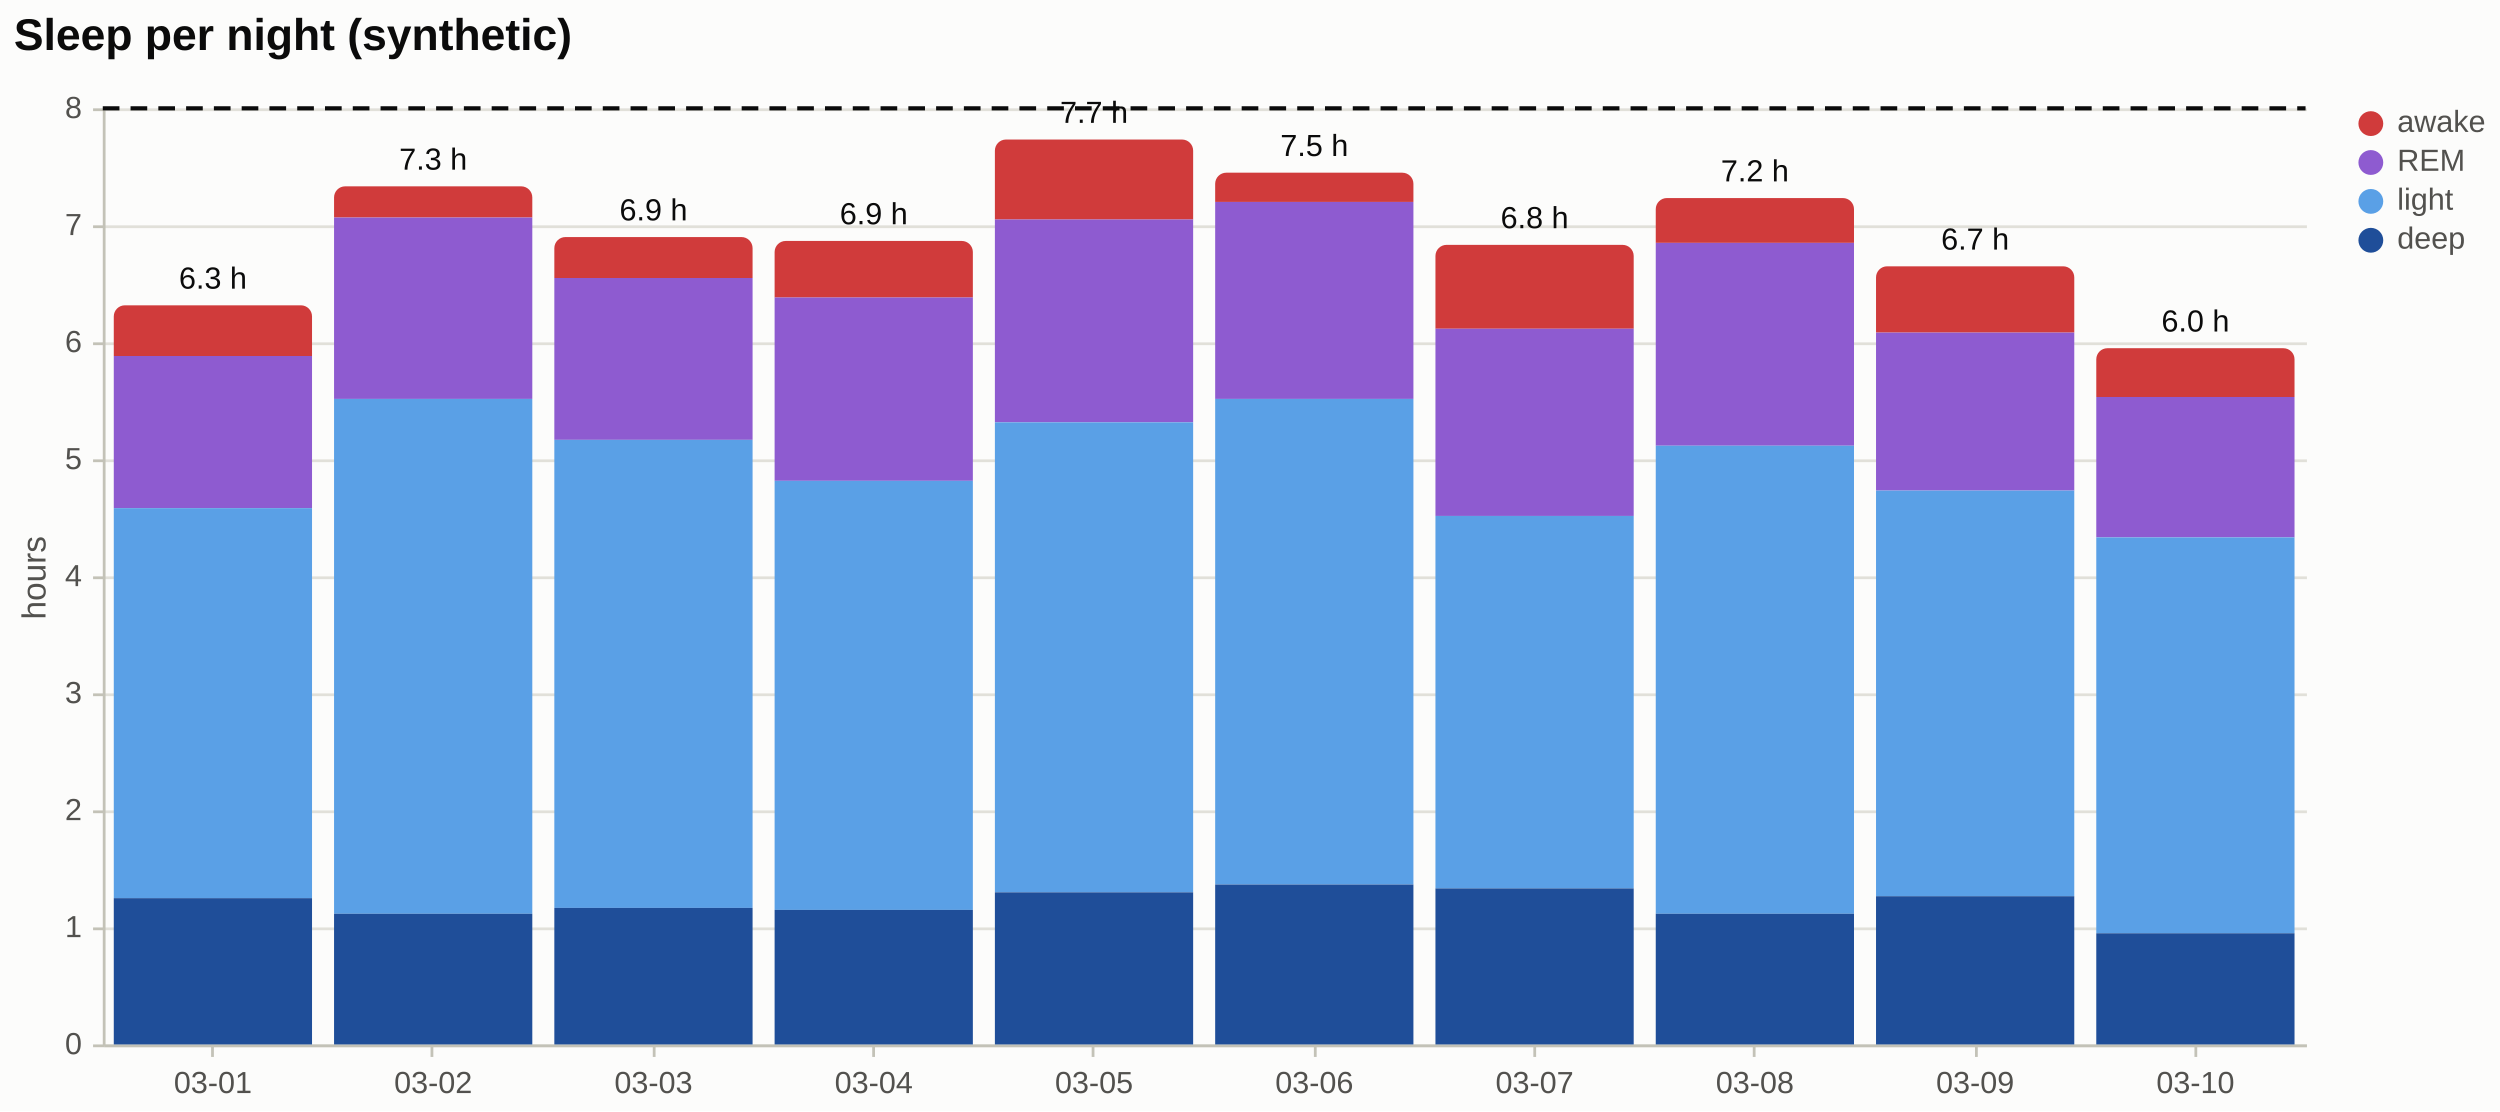
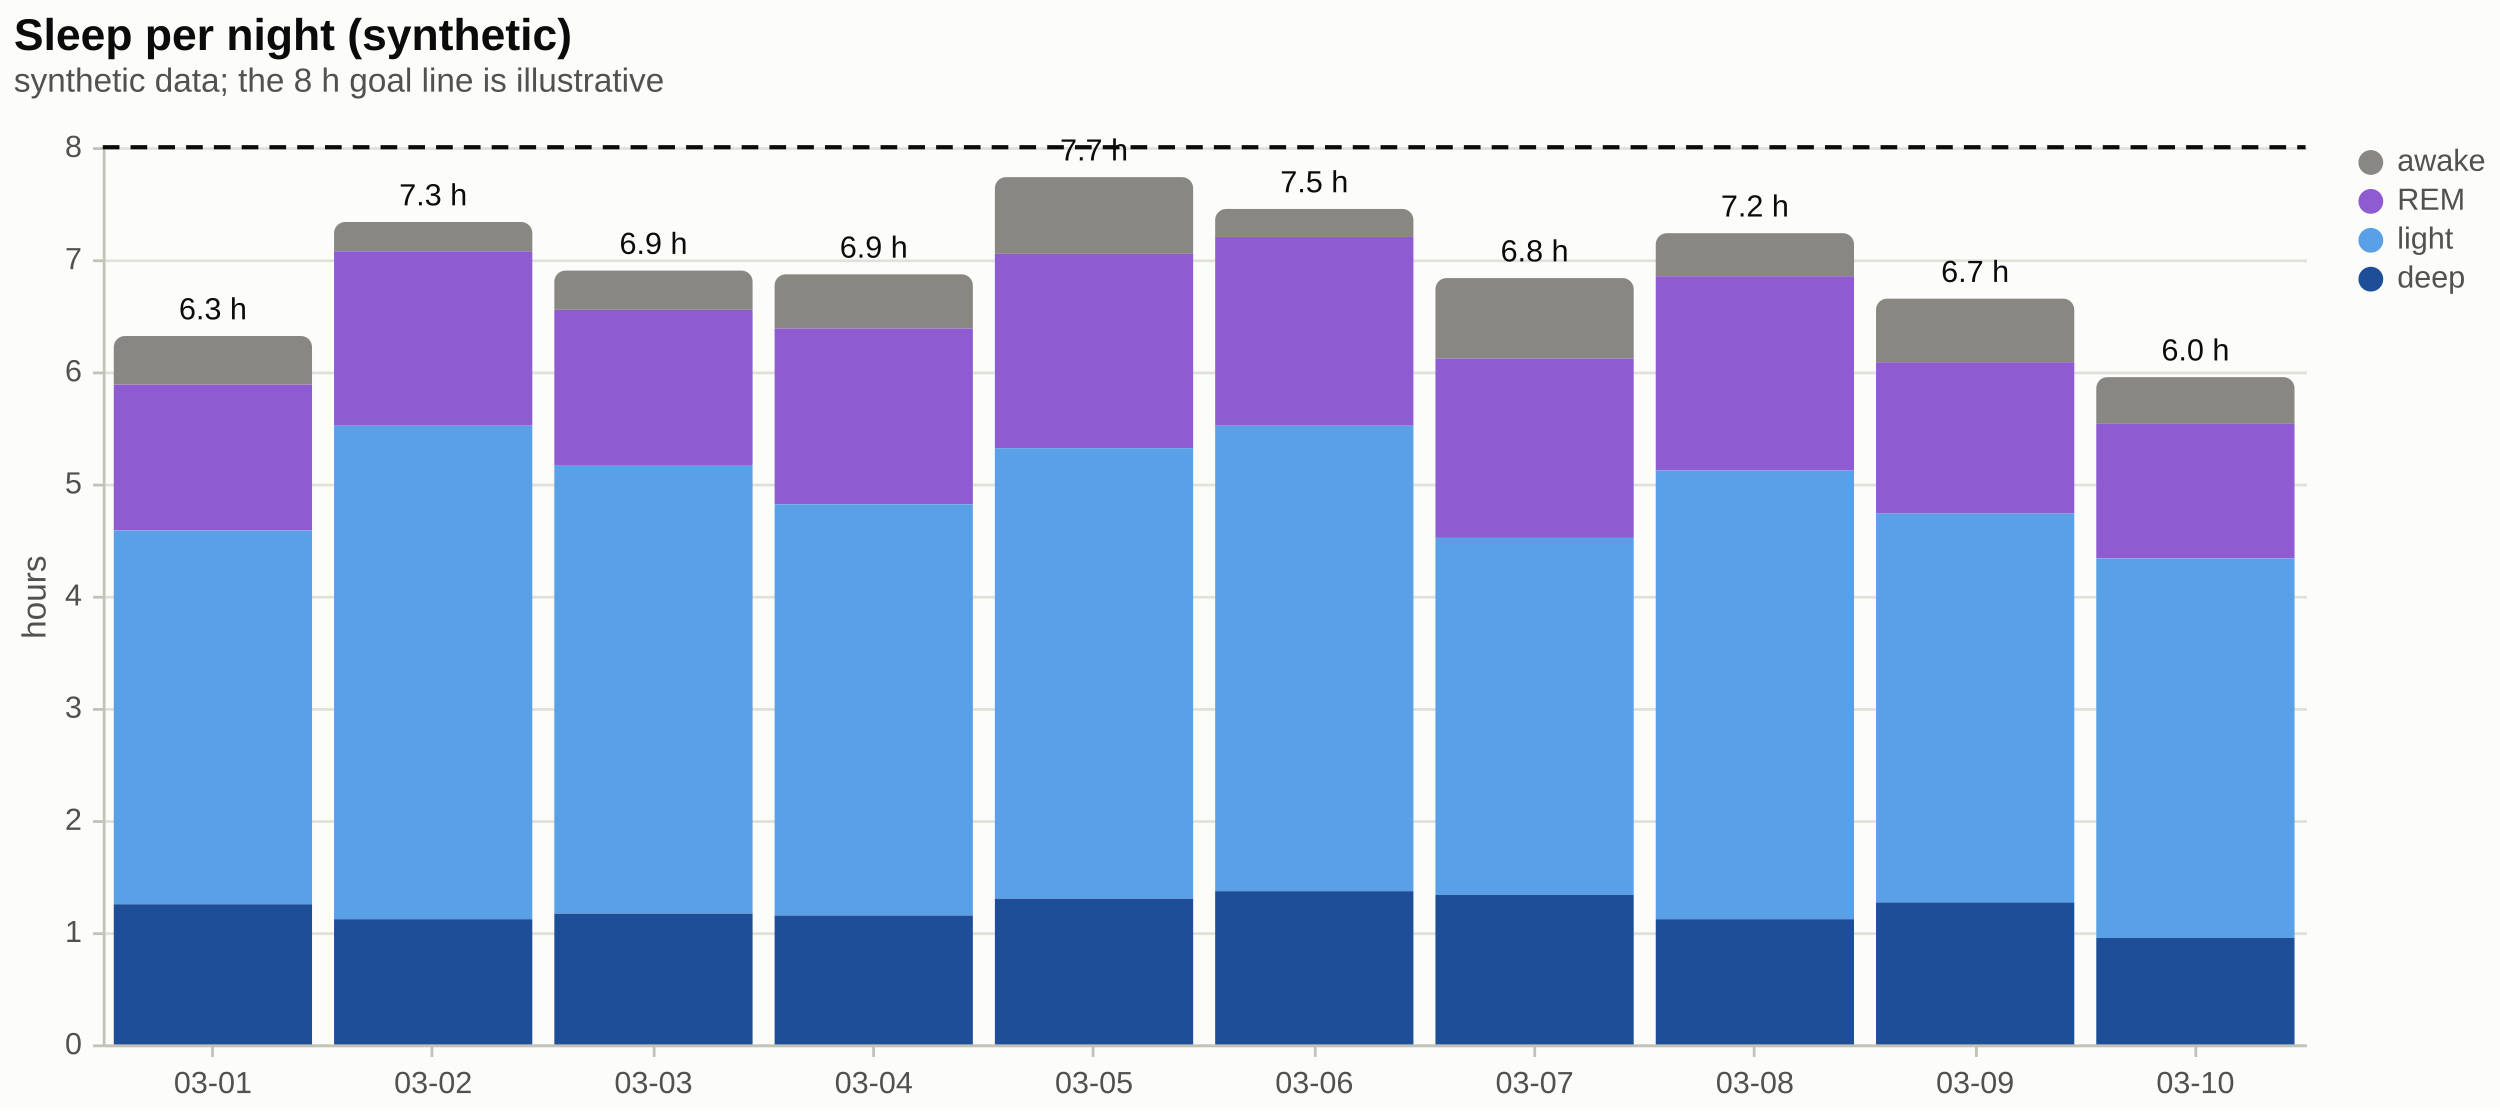
<svg xmlns="http://www.w3.org/2000/svg" width="900" height="400" viewBox="0 0 900 400" font-family="Arial, Liberation Sans, sans-serif">
  <defs>
    <clipPath id="clip-main">
-       <rect x="37" y="39" width="793" height="337" />
+       <rect x="37" y="53" width="793" height="323" />
    </clipPath>
  </defs>
  <rect width="100%" height="100%" fill="#fcfcfb" />
  <line x1="37.5" y1="376.5" x2="830.5" y2="376.5" stroke="#e1e0d9" stroke-width="1" />
-   <line x1="37.5" y1="334.38" x2="830.5" y2="334.38" stroke="#e1e0d9" stroke-width="1" />
-   <line x1="37.5" y1="292.25" x2="830.5" y2="292.25" stroke="#e1e0d9" stroke-width="1" />
-   <line x1="37.5" y1="250.12" x2="830.5" y2="250.12" stroke="#e1e0d9" stroke-width="1" />
-   <line x1="37.5" y1="208" x2="830.5" y2="208" stroke="#e1e0d9" stroke-width="1" />
-   <line x1="37.5" y1="165.88" x2="830.5" y2="165.88" stroke="#e1e0d9" stroke-width="1" />
-   <line x1="37.5" y1="123.75" x2="830.5" y2="123.75" stroke="#e1e0d9" stroke-width="1" />
-   <line x1="37.5" y1="81.62" x2="830.5" y2="81.62" stroke="#e1e0d9" stroke-width="1" />
-   <line x1="37.5" y1="39.5" x2="830.5" y2="39.5" stroke="#e1e0d9" stroke-width="1" />
+   <line x1="37.5" y1="336.12" x2="830.5" y2="336.12" stroke="#e1e0d9" stroke-width="1" />
+   <line x1="37.5" y1="295.75" x2="830.5" y2="295.75" stroke="#e1e0d9" stroke-width="1" />
+   <line x1="37.5" y1="255.38" x2="830.5" y2="255.38" stroke="#e1e0d9" stroke-width="1" />
+   <line x1="37.5" y1="215" x2="830.5" y2="215" stroke="#e1e0d9" stroke-width="1" />
+   <line x1="37.5" y1="174.62" x2="830.5" y2="174.62" stroke="#e1e0d9" stroke-width="1" />
+   <line x1="37.5" y1="134.25" x2="830.5" y2="134.25" stroke="#e1e0d9" stroke-width="1" />
+   <line x1="37.5" y1="93.88" x2="830.5" y2="93.88" stroke="#e1e0d9" stroke-width="1" />
+   <line x1="37.5" y1="53.5" x2="830.5" y2="53.5" stroke="#e1e0d9" stroke-width="1" />
  <line x1="37.5" y1="376.5" x2="830.5" y2="376.5" stroke="#c3c2b7" stroke-width="1" />
  <line x1="76.5" y1="376.5" x2="76.5" y2="380.5" stroke="#c3c2b7" stroke-width="1" />
  <text x="76.65" y="393.5" font-size="11" fill="#52514e" text-anchor="middle">03-01</text>
  <line x1="155.5" y1="376.5" x2="155.5" y2="380.5" stroke="#c3c2b7" stroke-width="1" />
  <text x="155.95" y="393.5" font-size="11" fill="#52514e" text-anchor="middle">03-02</text>
  <line x1="235.5" y1="376.5" x2="235.5" y2="380.5" stroke="#c3c2b7" stroke-width="1" />
  <text x="235.25" y="393.5" font-size="11" fill="#52514e" text-anchor="middle">03-03</text>
  <line x1="314.5" y1="376.5" x2="314.5" y2="380.5" stroke="#c3c2b7" stroke-width="1" />
  <text x="314.55" y="393.5" font-size="11" fill="#52514e" text-anchor="middle">03-04</text>
  <line x1="393.5" y1="376.5" x2="393.5" y2="380.5" stroke="#c3c2b7" stroke-width="1" />
  <text x="393.85" y="393.5" font-size="11" fill="#52514e" text-anchor="middle">03-05</text>
  <line x1="473.5" y1="376.5" x2="473.5" y2="380.5" stroke="#c3c2b7" stroke-width="1" />
  <text x="473.15" y="393.5" font-size="11" fill="#52514e" text-anchor="middle">03-06</text>
  <line x1="552.5" y1="376.5" x2="552.5" y2="380.5" stroke="#c3c2b7" stroke-width="1" />
  <text x="552.45" y="393.5" font-size="11" fill="#52514e" text-anchor="middle">03-07</text>
  <line x1="631.5" y1="376.5" x2="631.5" y2="380.5" stroke="#c3c2b7" stroke-width="1" />
  <text x="631.75" y="393.5" font-size="11" fill="#52514e" text-anchor="middle">03-08</text>
  <line x1="711.5" y1="376.5" x2="711.5" y2="380.5" stroke="#c3c2b7" stroke-width="1" />
  <text x="711.05" y="393.5" font-size="11" fill="#52514e" text-anchor="middle">03-09</text>
  <line x1="790.5" y1="376.5" x2="790.5" y2="380.5" stroke="#c3c2b7" stroke-width="1" />
  <text x="790.35" y="393.5" font-size="11" fill="#52514e" text-anchor="middle">03-10</text>
-   <line x1="37.5" y1="39.5" x2="37.5" y2="376.5" stroke="#c3c2b7" stroke-width="1" />
+   <line x1="37.5" y1="53.5" x2="37.5" y2="376.5" stroke="#c3c2b7" stroke-width="1" />
  <line x1="33.5" y1="376.5" x2="37.5" y2="376.5" stroke="#c3c2b7" stroke-width="1" />
  <text x="29.5" y="379.5" font-size="11" fill="#52514e" text-anchor="end">0</text>
-   <line x1="33.5" y1="334.38" x2="37.5" y2="334.38" stroke="#c3c2b7" stroke-width="1" />
-   <text x="29.5" y="337.38" font-size="11" fill="#52514e" text-anchor="end">1</text>
-   <line x1="33.5" y1="292.25" x2="37.5" y2="292.25" stroke="#c3c2b7" stroke-width="1" />
-   <text x="29.5" y="295.25" font-size="11" fill="#52514e" text-anchor="end">2</text>
-   <line x1="33.5" y1="250.12" x2="37.5" y2="250.12" stroke="#c3c2b7" stroke-width="1" />
-   <text x="29.5" y="253.12" font-size="11" fill="#52514e" text-anchor="end">3</text>
-   <line x1="33.5" y1="208" x2="37.5" y2="208" stroke="#c3c2b7" stroke-width="1" />
-   <text x="29.5" y="211" font-size="11" fill="#52514e" text-anchor="end">4</text>
-   <line x1="33.5" y1="165.88" x2="37.5" y2="165.88" stroke="#c3c2b7" stroke-width="1" />
-   <text x="29.5" y="168.88" font-size="11" fill="#52514e" text-anchor="end">5</text>
-   <line x1="33.5" y1="123.75" x2="37.5" y2="123.75" stroke="#c3c2b7" stroke-width="1" />
-   <text x="29.5" y="126.75" font-size="11" fill="#52514e" text-anchor="end">6</text>
-   <line x1="33.5" y1="81.62" x2="37.5" y2="81.62" stroke="#c3c2b7" stroke-width="1" />
-   <text x="29.5" y="84.62" font-size="11" fill="#52514e" text-anchor="end">7</text>
-   <line x1="33.5" y1="39.5" x2="37.5" y2="39.5" stroke="#c3c2b7" stroke-width="1" />
-   <text x="29.5" y="42.5" font-size="11" fill="#52514e" text-anchor="end">8</text>
-   <text x="19.38" y="208" dy="-3" font-size="12" fill="#52514e" font-weight="normal" text-anchor="middle" transform="rotate(-90 19.38 208)">hours</text>
+   <line x1="33.5" y1="336.12" x2="37.5" y2="336.12" stroke="#c3c2b7" stroke-width="1" />
+   <text x="29.5" y="339.12" font-size="11" fill="#52514e" text-anchor="end">1</text>
+   <line x1="33.5" y1="295.75" x2="37.5" y2="295.75" stroke="#c3c2b7" stroke-width="1" />
+   <text x="29.5" y="298.75" font-size="11" fill="#52514e" text-anchor="end">2</text>
+   <line x1="33.5" y1="255.38" x2="37.5" y2="255.38" stroke="#c3c2b7" stroke-width="1" />
+   <text x="29.5" y="258.38" font-size="11" fill="#52514e" text-anchor="end">3</text>
+   <line x1="33.5" y1="215" x2="37.5" y2="215" stroke="#c3c2b7" stroke-width="1" />
+   <text x="29.5" y="218" font-size="11" fill="#52514e" text-anchor="end">4</text>
+   <line x1="33.5" y1="174.62" x2="37.5" y2="174.62" stroke="#c3c2b7" stroke-width="1" />
+   <text x="29.5" y="177.62" font-size="11" fill="#52514e" text-anchor="end">5</text>
+   <line x1="33.5" y1="134.25" x2="37.5" y2="134.25" stroke="#c3c2b7" stroke-width="1" />
+   <text x="29.5" y="137.25" font-size="11" fill="#52514e" text-anchor="end">6</text>
+   <line x1="33.5" y1="93.88" x2="37.5" y2="93.88" stroke="#c3c2b7" stroke-width="1" />
+   <text x="29.5" y="96.88" font-size="11" fill="#52514e" text-anchor="end">7</text>
+   <line x1="33.5" y1="53.5" x2="37.5" y2="53.5" stroke="#c3c2b7" stroke-width="1" />
+   <text x="29.5" y="56.5" font-size="11" fill="#52514e" text-anchor="end">8</text>
+   <text x="19.38" y="215" dy="-3" font-size="12" fill="#52514e" font-weight="normal" text-anchor="middle" transform="rotate(-90 19.38 215)">hours</text>
  <g>
-     <path d="M44.96,109.91H108.33A4,4 0 0 1 112.33,113.91V128.16H40.96V113.91A4,4 0 0 1 44.96,109.91Z" fill="#d03b3b" />
-     <rect x="40.96" y="128.16" width="71.37" height="54.76" fill="#8e5bd0" />
-     <rect x="40.96" y="182.93" width="71.37" height="140.42" fill="#5aa0e6" />
-     <rect x="40.96" y="323.34" width="71.37" height="52.66" fill="#1f4e99" />
-     <path d="M124.26,67.08H187.63A4,4 0 0 1 191.63,71.08V78.32H120.26V71.08A4,4 0 0 1 124.26,67.08Z" fill="#d03b3b" />
-     <rect x="120.26" y="78.32" width="71.37" height="65.29" fill="#8e5bd0" />
-     <rect x="120.26" y="143.61" width="71.37" height="185.35" fill="#5aa0e6" />
-     <rect x="120.26" y="328.96" width="71.37" height="47.04" fill="#1f4e99" />
-     <path d="M203.56,85.34H266.93A4,4 0 0 1 270.93,89.34V100.08H199.56V89.34A4,4 0 0 1 203.56,85.34Z" fill="#d03b3b" />
-     <rect x="199.56" y="100.08" width="71.37" height="58.27" fill="#8e5bd0" />
-     <rect x="199.56" y="158.35" width="71.37" height="168.5" fill="#5aa0e6" />
-     <rect x="199.56" y="326.85" width="71.37" height="49.15" fill="#1f4e99" />
-     <path d="M282.86,86.74H346.23A4,4 0 0 1 350.23,90.74V107.1H278.86V90.74A4,4 0 0 1 282.86,86.74Z" fill="#d03b3b" />
-     <rect x="278.86" y="107.1" width="71.37" height="66" fill="#8e5bd0" />
-     <rect x="278.86" y="173.1" width="71.37" height="154.46" fill="#5aa0e6" />
-     <rect x="278.86" y="327.56" width="71.37" height="48.44" fill="#1f4e99" />
-     <path d="M362.16,50.23H425.53A4,4 0 0 1 429.53,54.23V79.02H358.16V54.23A4,4 0 0 1 362.16,50.23Z" fill="#d03b3b" />
-     <rect x="358.16" y="79.02" width="71.37" height="73.02" fill="#8e5bd0" />
-     <rect x="358.16" y="152.04" width="71.37" height="169.2" fill="#5aa0e6" />
-     <rect x="358.16" y="321.24" width="71.37" height="54.76" fill="#1f4e99" />
-     <path d="M441.46,62.17H504.83A4,4 0 0 1 508.83,66.17V72.7H437.46V66.17A4,4 0 0 1 441.46,62.17Z" fill="#d03b3b" />
-     <rect x="437.46" y="72.7" width="71.37" height="70.91" fill="#8e5bd0" />
-     <rect x="437.46" y="143.61" width="71.37" height="174.82" fill="#5aa0e6" />
-     <rect x="437.46" y="318.43" width="71.37" height="57.57" fill="#1f4e99" />
-     <path d="M520.76,88.15H584.13A4,4 0 0 1 588.13,92.15V118.34H516.76V92.15A4,4 0 0 1 520.76,88.15Z" fill="#d03b3b" />
-     <rect x="516.76" y="118.34" width="71.37" height="67.4" fill="#8e5bd0" />
-     <rect x="516.76" y="185.74" width="71.37" height="134.1" fill="#5aa0e6" />
-     <rect x="516.76" y="319.83" width="71.37" height="56.17" fill="#1f4e99" />
-     <path d="M600.07,71.3H663.44A4,4 0 0 1 667.44,75.3V87.44H596.07V75.3A4,4 0 0 1 600.07,71.3Z" fill="#d03b3b" />
-     <rect x="596.07" y="87.44" width="71.37" height="73.02" fill="#8e5bd0" />
-     <rect x="596.07" y="160.46" width="71.37" height="168.5" fill="#5aa0e6" />
-     <rect x="596.07" y="328.96" width="71.37" height="47.04" fill="#1f4e99" />
-     <path d="M679.37,95.87H742.74A4,4 0 0 1 746.74,99.87V119.74H675.37V99.87A4,4 0 0 1 679.37,95.87Z" fill="#d03b3b" />
-     <rect x="675.37" y="119.74" width="71.37" height="56.87" fill="#8e5bd0" />
-     <rect x="675.37" y="176.61" width="71.37" height="146.03" fill="#5aa0e6" />
-     <rect x="675.37" y="322.64" width="71.37" height="53.36" fill="#1f4e99" />
-     <path d="M758.66,125.36H822.03A4,4 0 0 1 826.03,129.36V142.91H754.66V129.36A4,4 0 0 1 758.66,125.36Z" fill="#d03b3b" />
-     <rect x="754.66" y="142.91" width="71.37" height="50.55" fill="#8e5bd0" />
-     <rect x="754.66" y="193.46" width="71.37" height="142.52" fill="#5aa0e6" />
-     <rect x="754.66" y="335.98" width="71.37" height="40.02" fill="#1f4e99" />
-     <text x="76.65" y="103.91" font-size="11" fill="#0b0b0b" text-anchor="middle">6.3 h</text>
-     <text x="155.95" y="61.08" font-size="11" fill="#0b0b0b" text-anchor="middle">7.3 h</text>
-     <text x="235.25" y="79.34" font-size="11" fill="#0b0b0b" text-anchor="middle">6.9 h</text>
-     <text x="314.55" y="80.74" font-size="11" fill="#0b0b0b" text-anchor="middle">6.9 h</text>
-     <text x="393.85" y="44.23" font-size="11" fill="#0b0b0b" text-anchor="middle">7.7 h</text>
-     <text x="473.15" y="56.17" font-size="11" fill="#0b0b0b" text-anchor="middle">7.5 h</text>
-     <text x="552.45" y="82.15" font-size="11" fill="#0b0b0b" text-anchor="middle">6.8 h</text>
-     <text x="631.75" y="65.3" font-size="11" fill="#0b0b0b" text-anchor="middle">7.2 h</text>
-     <text x="711.05" y="89.87" font-size="11" fill="#0b0b0b" text-anchor="middle">6.7 h</text>
-     <text x="790.35" y="119.36" font-size="11" fill="#0b0b0b" text-anchor="middle">6.0 h</text>
-     <line x1="37" y1="39" x2="830" y2="39" stroke="#0b0b0b" stroke-width="1.5" stroke-dasharray="6,4" />
+     <path d="M44.96,120.96H108.33A4,4 0 0 1 112.33,124.96V138.46H40.96V124.96A4,4 0 0 1 44.96,120.96Z" fill="#898781" />
+     <rect x="40.96" y="138.46" width="71.37" height="52.49" fill="#8e5bd0" />
+     <rect x="40.96" y="190.95" width="71.37" height="134.58" fill="#5aa0e6" />
+     <rect x="40.96" y="325.53" width="71.37" height="50.47" fill="#1f4e99" />
+     <path d="M124.26,79.92H187.63A4,4 0 0 1 191.63,83.92V90.68H120.26V83.92A4,4 0 0 1 124.26,79.92Z" fill="#898781" />
+     <rect x="120.26" y="90.68" width="71.37" height="62.58" fill="#8e5bd0" />
+     <rect x="120.26" y="153.26" width="71.37" height="177.65" fill="#5aa0e6" />
+     <rect x="120.26" y="330.91" width="71.37" height="45.09" fill="#1f4e99" />
+     <path d="M203.56,97.41H266.93A4,4 0 0 1 270.93,101.41V111.54H199.56V101.41A4,4 0 0 1 203.56,97.41Z" fill="#898781" />
+     <rect x="199.56" y="111.54" width="71.37" height="55.85" fill="#8e5bd0" />
+     <rect x="199.56" y="167.4" width="71.37" height="161.5" fill="#5aa0e6" />
+     <rect x="199.56" y="328.9" width="71.37" height="47.1" fill="#1f4e99" />
+     <path d="M282.86,98.76H346.23A4,4 0 0 1 350.23,102.76V118.27H278.86V102.76A4,4 0 0 1 282.86,98.76Z" fill="#898781" />
+     <rect x="278.86" y="118.27" width="71.37" height="63.25" fill="#8e5bd0" />
+     <rect x="278.86" y="181.53" width="71.37" height="148.04" fill="#5aa0e6" />
+     <rect x="278.86" y="329.57" width="71.37" height="46.43" fill="#1f4e99" />
+     <path d="M362.16,63.77H425.53A4,4 0 0 1 429.53,67.77V91.36H358.16V67.77A4,4 0 0 1 362.16,63.77Z" fill="#898781" />
+     <rect x="358.16" y="91.36" width="71.37" height="69.98" fill="#8e5bd0" />
+     <rect x="358.16" y="161.34" width="71.37" height="162.17" fill="#5aa0e6" />
+     <rect x="358.16" y="323.51" width="71.37" height="52.49" fill="#1f4e99" />
+     <path d="M441.46,75.21H504.83A4,4 0 0 1 508.83,79.21V85.3H437.46V79.21A4,4 0 0 1 441.46,75.21Z" fill="#898781" />
+     <rect x="437.46" y="85.3" width="71.37" height="67.96" fill="#8e5bd0" />
+     <rect x="437.46" y="153.26" width="71.37" height="167.56" fill="#5aa0e6" />
+     <rect x="437.46" y="320.82" width="71.37" height="55.18" fill="#1f4e99" />
+     <path d="M520.76,100.1H584.13A4,4 0 0 1 588.13,104.1V129.04H516.76V104.1A4,4 0 0 1 520.76,100.1Z" fill="#898781" />
+     <rect x="516.76" y="129.04" width="71.37" height="64.6" fill="#8e5bd0" />
+     <rect x="516.76" y="193.64" width="71.37" height="128.53" fill="#5aa0e6" />
+     <rect x="516.76" y="322.17" width="71.37" height="53.83" fill="#1f4e99" />
+     <path d="M600.07,83.95H663.44A4,4 0 0 1 667.44,87.95V99.43H596.07V87.95A4,4 0 0 1 600.07,83.95Z" fill="#898781" />
+     <rect x="596.07" y="99.43" width="71.37" height="69.98" fill="#8e5bd0" />
+     <rect x="596.07" y="169.41" width="71.37" height="161.5" fill="#5aa0e6" />
+     <rect x="596.07" y="330.91" width="71.37" height="45.09" fill="#1f4e99" />
+     <path d="M679.37,107.51H742.74A4,4 0 0 1 746.74,111.51V130.39H675.37V111.51A4,4 0 0 1 679.37,107.51Z" fill="#898781" />
+     <rect x="675.37" y="130.39" width="71.37" height="54.51" fill="#8e5bd0" />
+     <rect x="675.37" y="184.89" width="71.37" height="139.97" fill="#5aa0e6" />
+     <rect x="675.37" y="324.86" width="71.37" height="51.14" fill="#1f4e99" />
+     <path d="M758.66,135.77H822.03A4,4 0 0 1 826.03,139.77V152.59H754.66V139.77A4,4 0 0 1 758.66,135.77Z" fill="#898781" />
+     <rect x="754.66" y="152.59" width="71.37" height="48.45" fill="#8e5bd0" />
+     <rect x="754.66" y="201.04" width="71.37" height="136.6" fill="#5aa0e6" />
+     <rect x="754.66" y="337.64" width="71.37" height="38.36" fill="#1f4e99" />
+     <text x="76.65" y="114.96" font-size="11" fill="#0b0b0b" text-anchor="middle">6.3 h</text>
+     <text x="155.95" y="73.92" font-size="11" fill="#0b0b0b" text-anchor="middle">7.3 h</text>
+     <text x="235.25" y="91.41" font-size="11" fill="#0b0b0b" text-anchor="middle">6.9 h</text>
+     <text x="314.55" y="92.76" font-size="11" fill="#0b0b0b" text-anchor="middle">6.9 h</text>
+     <text x="393.85" y="57.77" font-size="11" fill="#0b0b0b" text-anchor="middle">7.7 h</text>
+     <text x="473.15" y="69.21" font-size="11" fill="#0b0b0b" text-anchor="middle">7.5 h</text>
+     <text x="552.45" y="94.1" font-size="11" fill="#0b0b0b" text-anchor="middle">6.8 h</text>
+     <text x="631.75" y="77.95" font-size="11" fill="#0b0b0b" text-anchor="middle">7.2 h</text>
+     <text x="711.05" y="101.51" font-size="11" fill="#0b0b0b" text-anchor="middle">6.7 h</text>
+     <text x="790.35" y="129.77" font-size="11" fill="#0b0b0b" text-anchor="middle">6.0 h</text>
+     <line x1="37" y1="53" x2="830" y2="53" stroke="#0b0b0b" stroke-width="1.5" stroke-dasharray="6,4" />
  </g>
-   <circle cx="853.5" cy="44.5" r="4.47" fill="#d03b3b" />
-   <text x="863" y="47.5" font-size="11" fill="#52514e" text-anchor="start">awake</text>
-   <circle cx="853.5" cy="58.5" r="4.47" fill="#8e5bd0" />
-   <text x="863" y="61.5" font-size="11" fill="#52514e" text-anchor="start">REM</text>
-   <circle cx="853.5" cy="72.5" r="4.47" fill="#5aa0e6" />
-   <text x="863" y="75.5" font-size="11" fill="#52514e" text-anchor="start">light</text>
-   <circle cx="853.5" cy="86.5" r="4.47" fill="#1f4e99" />
-   <text x="863" y="89.5" font-size="11" fill="#52514e" text-anchor="start">deep</text>
+   <circle cx="853.5" cy="58.5" r="4.47" fill="#898781" />
+   <text x="863" y="61.5" font-size="11" fill="#52514e" text-anchor="start">awake</text>
+   <circle cx="853.5" cy="72.5" r="4.47" fill="#8e5bd0" />
+   <text x="863" y="75.5" font-size="11" fill="#52514e" text-anchor="start">REM</text>
+   <circle cx="853.5" cy="86.5" r="4.47" fill="#5aa0e6" />
+   <text x="863" y="89.5" font-size="11" fill="#52514e" text-anchor="start">light</text>
+   <circle cx="853.5" cy="100.5" r="4.47" fill="#1f4e99" />
+   <text x="863" y="103.5" font-size="11" fill="#52514e" text-anchor="start">deep</text>
  <text x="5" y="18" font-size="16" fill="#0b0b0b" font-weight="600" text-anchor="start">Sleep per night (synthetic)</text>
+   <text x="5" y="33" font-size="12" fill="#52514e" font-weight="normal" text-anchor="start">synthetic data; the 8 h goal line is illustrative</text>
</svg>
